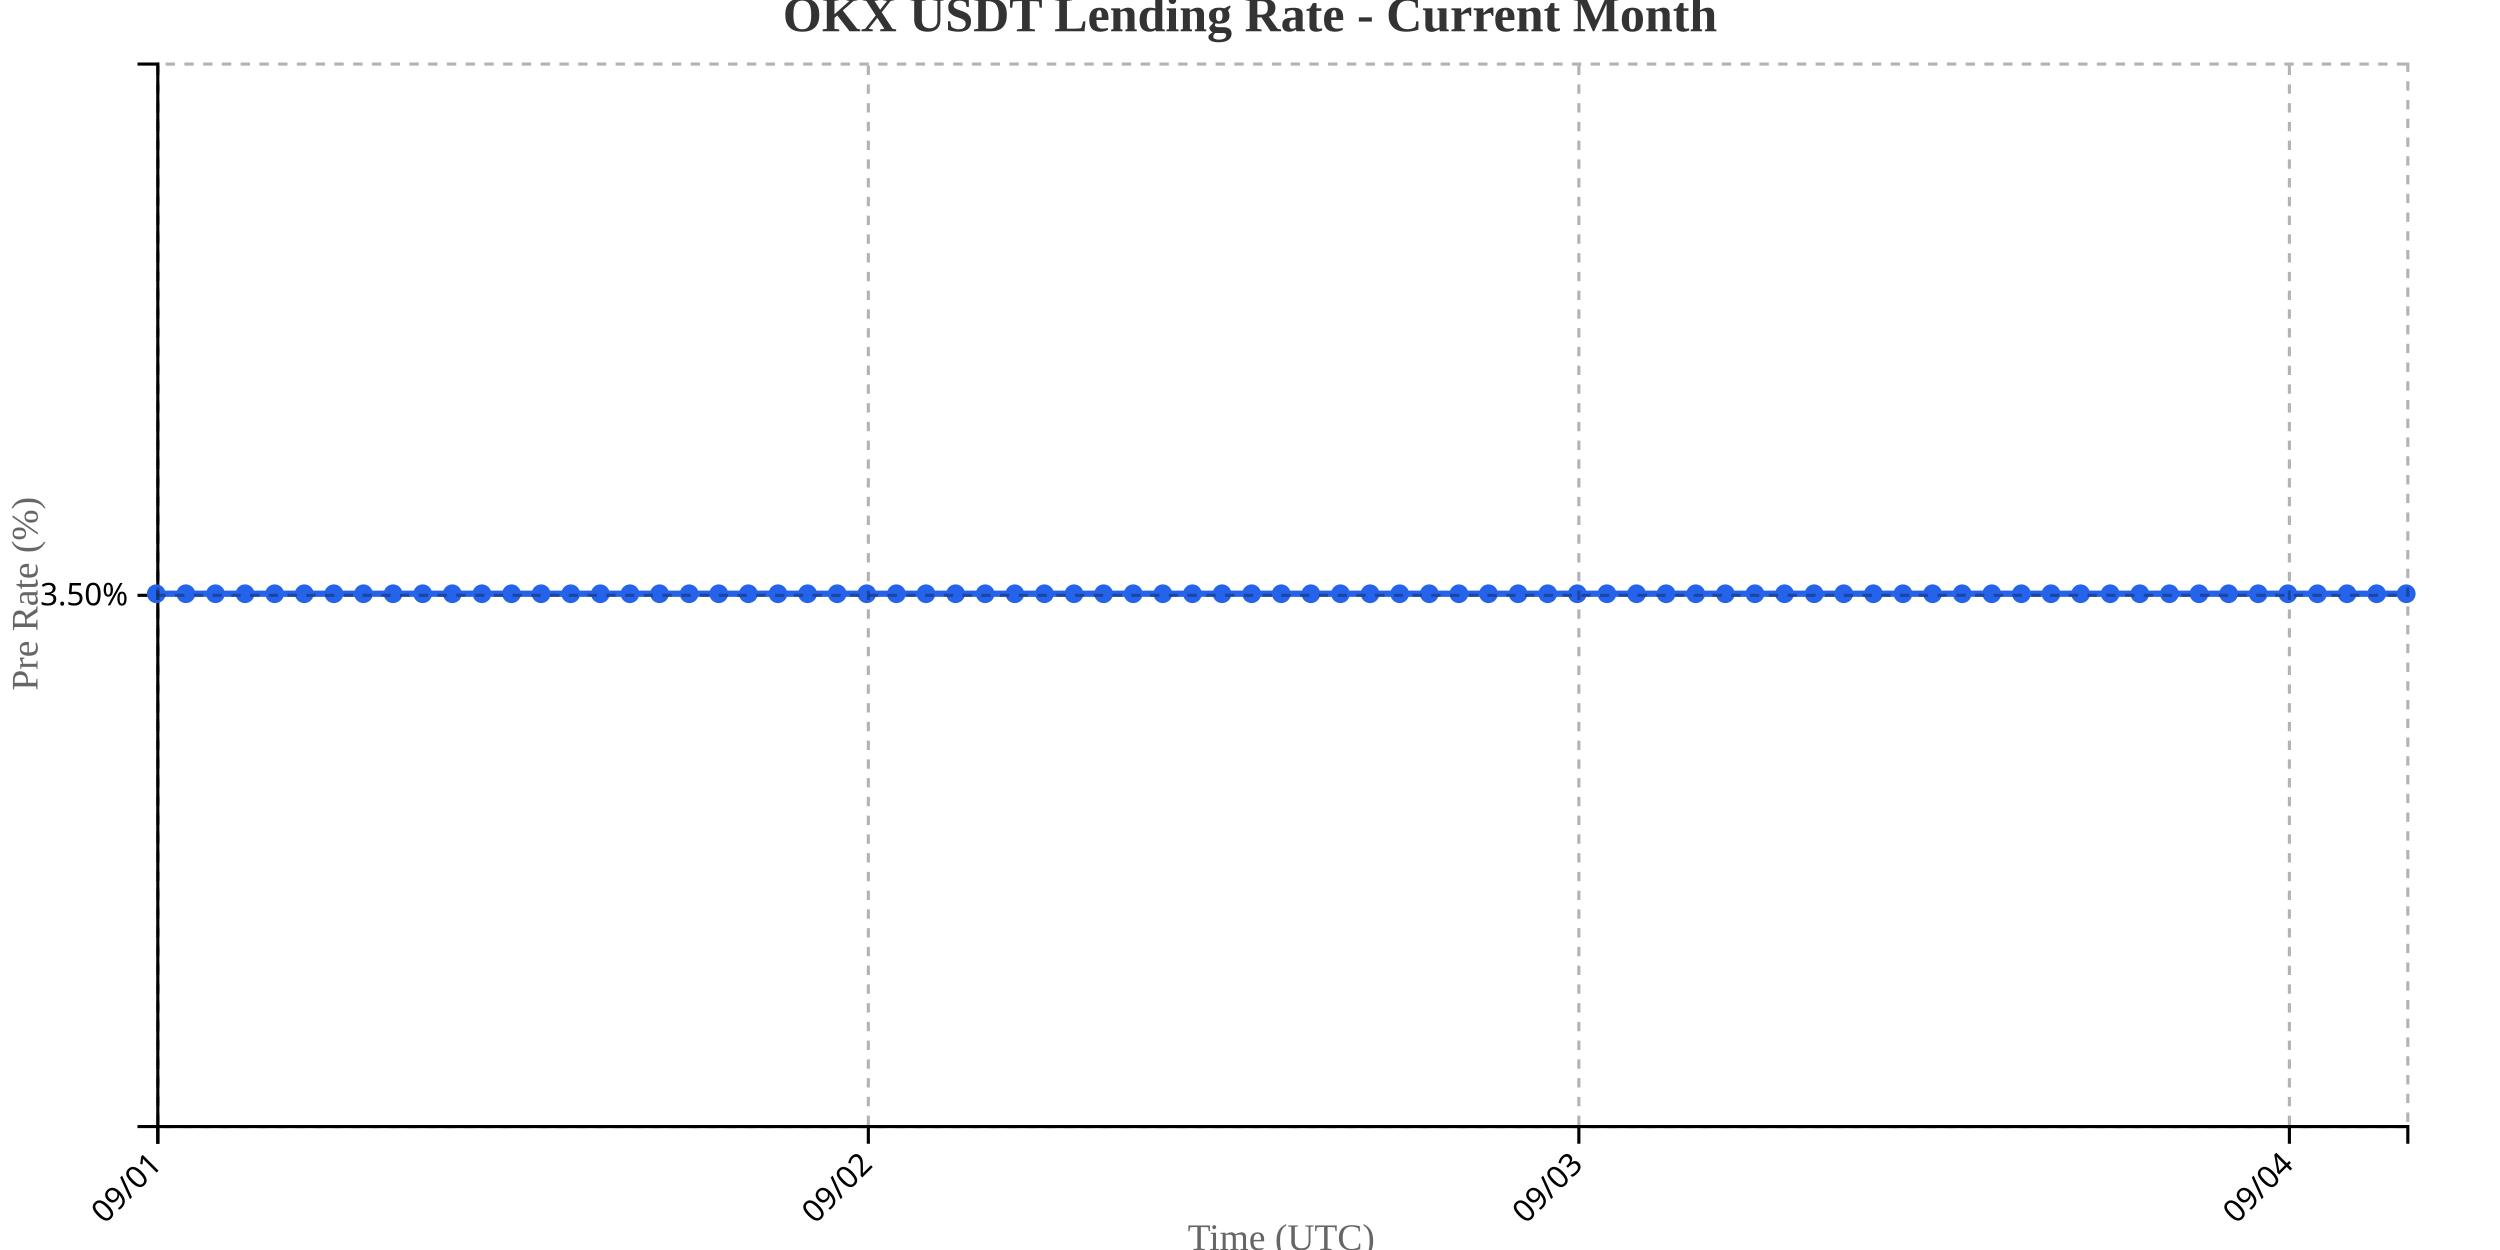
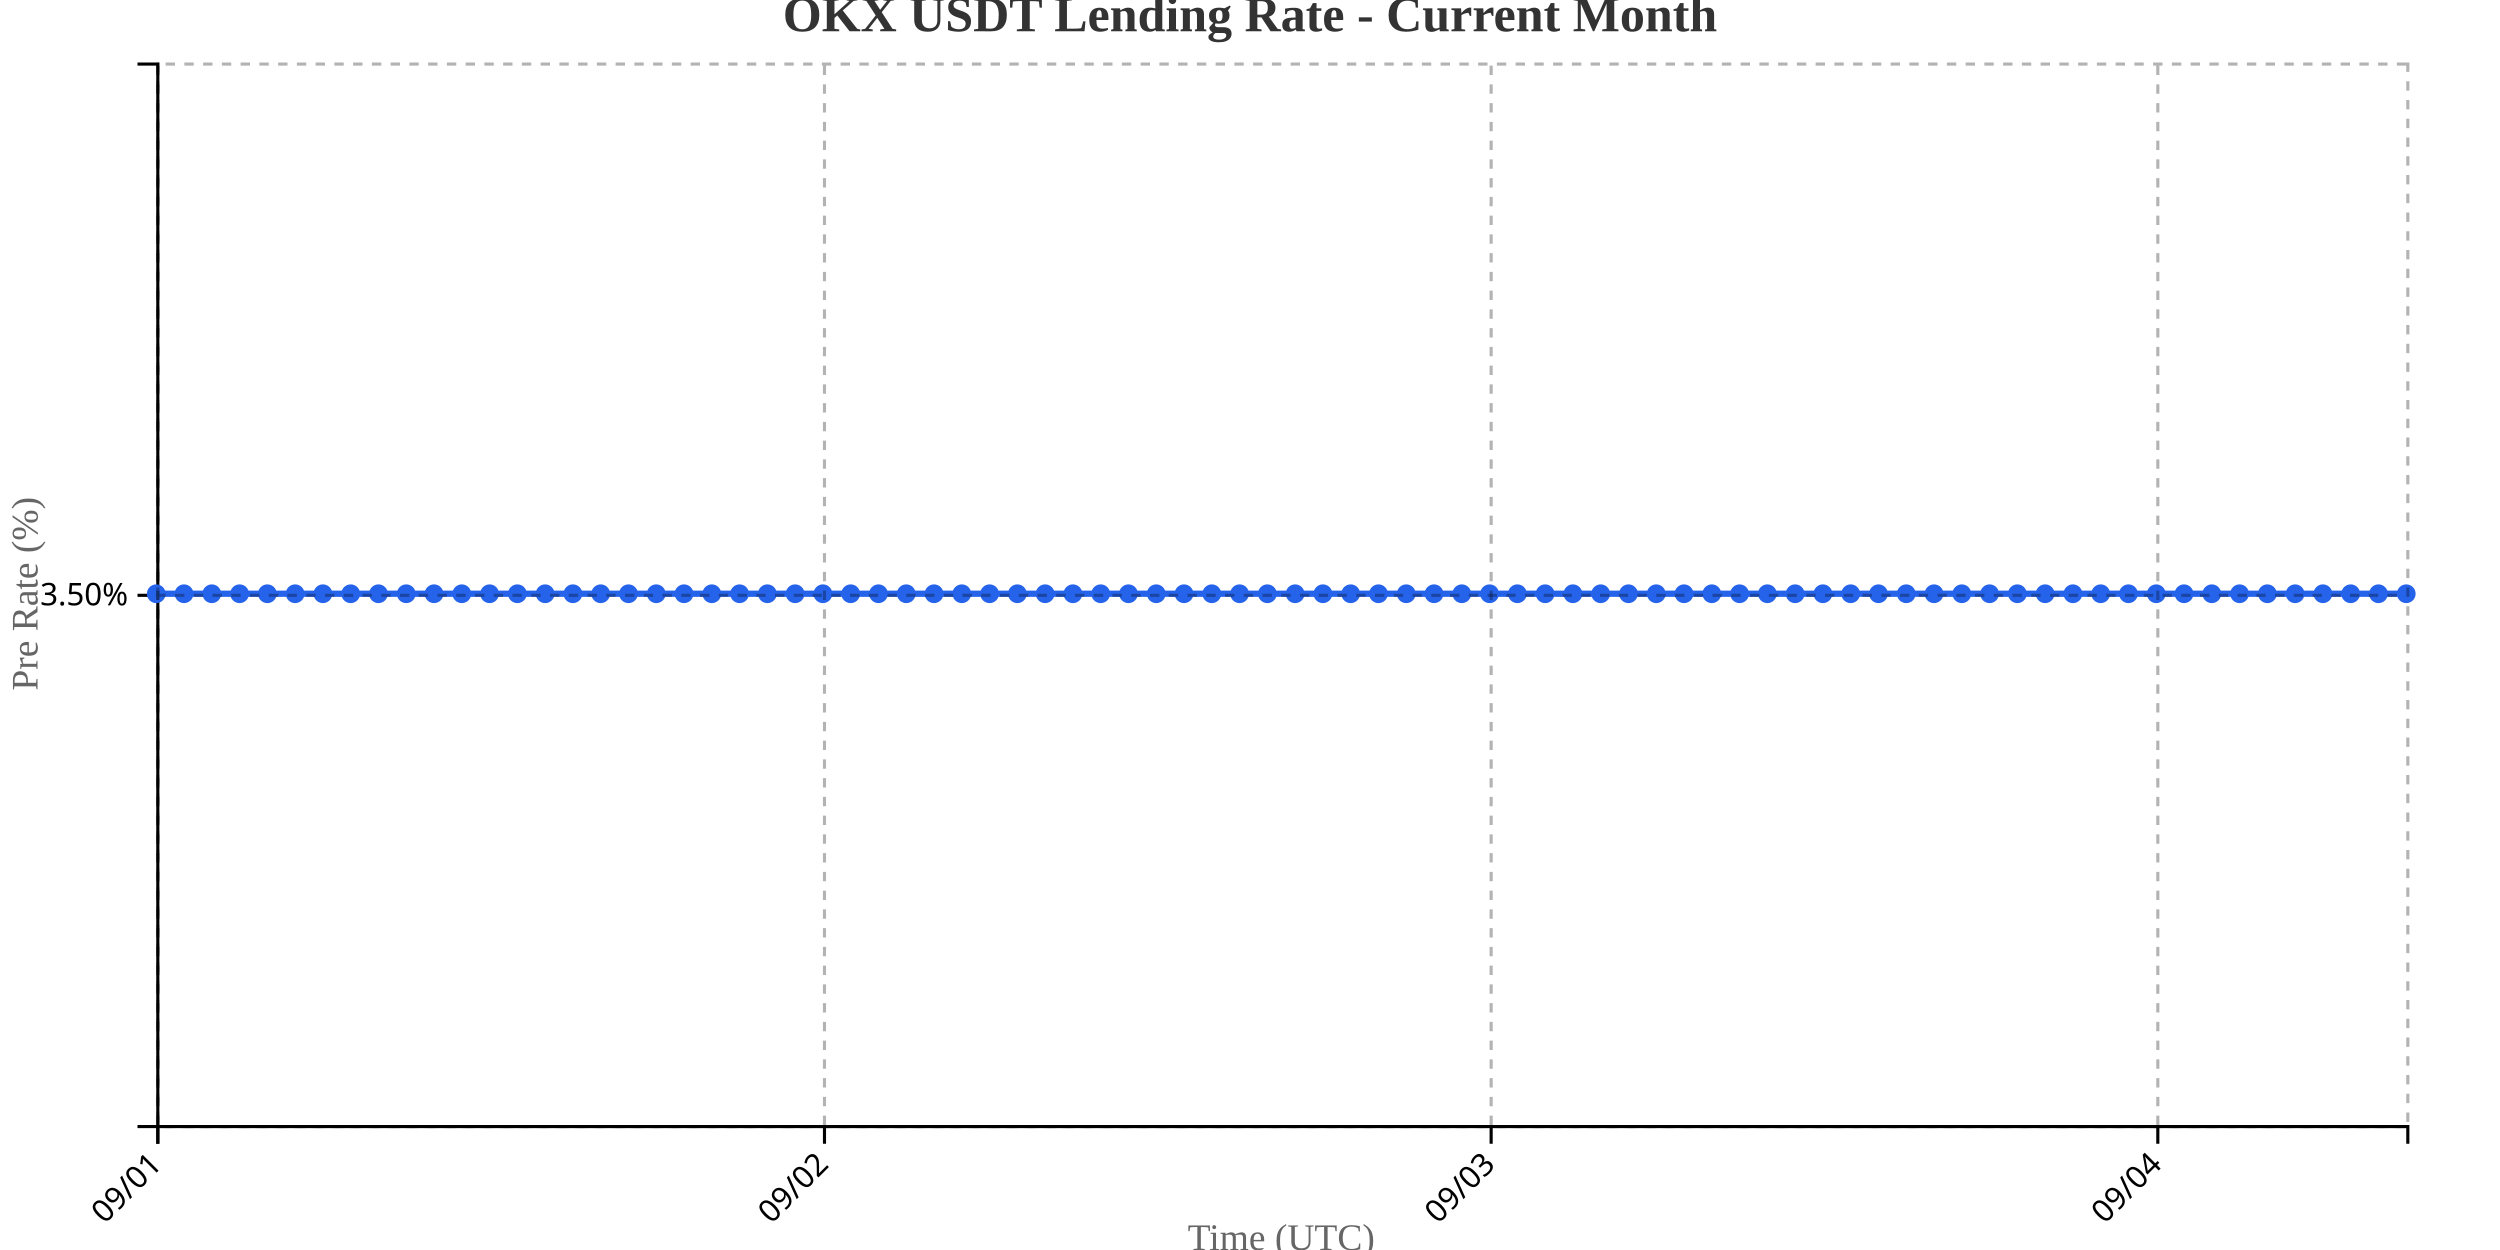
<svg xmlns="http://www.w3.org/2000/svg" width="800" height="400">
  <g transform="translate(50,20)">
    <g transform="translate(0,340)" fill="none" font-size="10" font-family="sans-serif" text-anchor="middle">
      <path class="domain" stroke="currentColor" d="M0.5,6V0.5H720.5V6" />
      <g class="tick" opacity="1" transform="translate(0.5,0)">
        <line stroke="currentColor" y2="6" />
        <text fill="currentColor" y="9" dy=".15em" style="text-anchor: end;" dx="-.8em" transform="rotate(-45)">09/01</text>
      </g>
-       <g class="tick" opacity="1" transform="translate(227.8684,0)">
+       <g class="tick" opacity="1" transform="translate(213.8333,0)">
        <line stroke="currentColor" y2="6" />
        <text fill="currentColor" y="9" dy=".15em" style="text-anchor: end;" dx="-.8em" transform="rotate(-45)">09/02</text>
      </g>
-       <g class="tick" opacity="1" transform="translate(455.2368,0)">
+       <g class="tick" opacity="1" transform="translate(427.1667,0)">
        <line stroke="currentColor" y2="6" />
        <text fill="currentColor" y="9" dy=".15em" style="text-anchor: end;" dx="-.8em" transform="rotate(-45)">09/03</text>
      </g>
-       <g class="tick" opacity="1" transform="translate(682.6053,0)">
+       <g class="tick" opacity="1" transform="translate(640.5,0)">
        <line stroke="currentColor" y2="6" />
        <text fill="currentColor" y="9" dy=".15em" style="text-anchor: end;" dx="-.8em" transform="rotate(-45)">09/04</text>
      </g>
    </g>
    <g fill="none" font-size="10" font-family="sans-serif" text-anchor="end">
      <path class="domain" stroke="currentColor" d="M-6,340.5H0.5V0.5H-6" />
      <g class="tick" opacity="1" transform="translate(0,170.5)">
        <line stroke="currentColor" x2="-6" />
        <text fill="currentColor" x="-9" dy="0.32em">3.50%</text>
      </g>
    </g>
    <text transform="rotate(-90)" y="-50" x="-170" dy="1em" style="text-anchor: middle; font-size: 12px; fill: #666;">Pre Rate (%)</text>
    <text transform="translate(360, 380)" style="text-anchor: middle; font-size: 12px; fill: #666;">Time (UTC)</text>
-     <path fill="none" stroke="#2563eb" stroke-width="2" d="M0,170C3.158,170,6.316,170,9.474,170C12.632,170,15.789,170,18.947,170C22.105,170,25.263,170,28.421,170C31.579,170,34.737,170,37.895,170C41.053,170,44.211,170,47.368,170C50.526,170,53.684,170,56.842,170C60,170,63.158,170,66.316,170C69.474,170,72.632,170,75.789,170C78.947,170,82.105,170,85.263,170C88.421,170,91.579,170,94.737,170C97.895,170,101.053,170,104.211,170C107.368,170,110.526,170,113.684,170C116.842,170,120,170,123.158,170C126.316,170,129.474,170,132.632,170C135.789,170,138.947,170,142.105,170C145.263,170,148.421,170,151.579,170C154.737,170,157.895,170,161.053,170C164.211,170,167.368,170,170.526,170C173.684,170,176.842,170,180,170C183.158,170,186.316,170,189.474,170C192.632,170,195.789,170,198.947,170C202.105,170,205.263,170,208.421,170C211.579,170,214.737,170,217.895,170C221.053,170,224.211,170,227.368,170C230.526,170,233.684,170,236.842,170C240,170,243.158,170,246.316,170C249.474,170,252.632,170,255.789,170C258.947,170,262.105,170,265.263,170C268.421,170,271.579,170,274.737,170C277.895,170,281.053,170,284.211,170C287.368,170,290.526,170,293.684,170C296.842,170,300,170,303.158,170C306.316,170,309.474,170,312.632,170C315.789,170,318.947,170,322.105,170C325.263,170,328.421,170,331.579,170C334.737,170,337.895,170,341.053,170C344.211,170,347.368,170,350.526,170C353.684,170,356.842,170,360,170C363.158,170,366.316,170,369.474,170C372.632,170,375.789,170,378.947,170C382.105,170,385.263,170,388.421,170C391.579,170,394.737,170,397.895,170C401.053,170,404.211,170,407.368,170C410.526,170,413.684,170,416.842,170C420,170,423.158,170,426.316,170C429.474,170,432.632,170,435.789,170C438.947,170,442.105,170,445.263,170C448.421,170,451.579,170,454.737,170C457.895,170,461.053,170,464.211,170C467.368,170,470.526,170,473.684,170C476.842,170,480,170,483.158,170C486.316,170,489.474,170,492.632,170C495.789,170,498.947,170,502.105,170C505.263,170,508.421,170,511.579,170C514.737,170,517.895,170,521.053,170C524.211,170,527.368,170,530.526,170C533.684,170,536.842,170,540,170C543.158,170,546.316,170,549.474,170C552.632,170,555.789,170,558.947,170C562.105,170,565.263,170,568.421,170C571.579,170,574.737,170,577.895,170C581.053,170,584.211,170,587.368,170C590.526,170,593.684,170,596.842,170C600,170,603.158,170,606.316,170C609.474,170,612.632,170,615.789,170C618.947,170,622.105,170,625.263,170C628.421,170,631.579,170,634.737,170C637.895,170,641.053,170,644.211,170C647.368,170,650.526,170,653.684,170C656.842,170,660,170,663.158,170C666.316,170,669.474,170,672.632,170C675.789,170,678.947,170,682.105,170C685.263,170,688.421,170,691.579,170C694.737,170,697.895,170,701.053,170C704.211,170,707.368,170,710.526,170C713.684,170,716.842,170,720,170" />
+     <path fill="none" stroke="#2563eb" stroke-width="2" d="M0,170C2.963,170,5.926,170,8.889,170C11.852,170,14.815,170,17.778,170C20.741,170,23.704,170,26.667,170C29.63,170,32.593,170,35.556,170C38.519,170,41.481,170,44.444,170C47.407,170,50.37,170,53.333,170C56.296,170,59.259,170,62.222,170C65.185,170,68.148,170,71.111,170C74.074,170,77.037,170,80,170C82.963,170,85.926,170,88.889,170C91.852,170,94.815,170,97.778,170C100.741,170,103.704,170,106.667,170C109.63,170,112.593,170,115.556,170C118.519,170,121.481,170,124.444,170C127.407,170,130.37,170,133.333,170C136.296,170,139.259,170,142.222,170C145.185,170,148.148,170,151.111,170C154.074,170,157.037,170,160,170C162.963,170,165.926,170,168.889,170C171.852,170,174.815,170,177.778,170C180.741,170,183.704,170,186.667,170C189.63,170,192.593,170,195.556,170C198.519,170,201.481,170,204.444,170C207.407,170,210.37,170,213.333,170C216.296,170,219.259,170,222.222,170C225.185,170,228.148,170,231.111,170C234.074,170,237.037,170,240,170C242.963,170,245.926,170,248.889,170C251.852,170,254.815,170,257.778,170C260.741,170,263.704,170,266.667,170C269.63,170,272.593,170,275.556,170C278.519,170,281.481,170,284.444,170C287.407,170,290.37,170,293.333,170C296.296,170,299.259,170,302.222,170C305.185,170,308.148,170,311.111,170C314.074,170,317.037,170,320,170C322.963,170,325.926,170,328.889,170C331.852,170,334.815,170,337.778,170C340.741,170,343.704,170,346.667,170C349.63,170,352.593,170,355.556,170C358.519,170,361.481,170,364.444,170C367.407,170,370.37,170,373.333,170C376.296,170,379.259,170,382.222,170C385.185,170,388.148,170,391.111,170C394.074,170,397.037,170,400,170C402.963,170,405.926,170,408.889,170C411.852,170,414.815,170,417.778,170C420.741,170,423.704,170,426.667,170C429.63,170,432.593,170,435.556,170C438.519,170,441.481,170,444.444,170C447.407,170,450.37,170,453.333,170C456.296,170,459.259,170,462.222,170C465.185,170,468.148,170,471.111,170C474.074,170,477.037,170,480,170C482.963,170,485.926,170,488.889,170C491.852,170,494.815,170,497.778,170C500.741,170,503.704,170,506.667,170C509.63,170,512.593,170,515.556,170C518.519,170,521.481,170,524.444,170C527.407,170,530.37,170,533.333,170C536.296,170,539.259,170,542.222,170C545.185,170,548.148,170,551.111,170C554.074,170,557.037,170,560,170C562.963,170,565.926,170,568.889,170C571.852,170,574.815,170,577.778,170C580.741,170,583.704,170,586.667,170C589.63,170,592.593,170,595.556,170C598.519,170,601.481,170,604.444,170C607.407,170,610.37,170,613.333,170C616.296,170,619.259,170,622.222,170C625.185,170,628.148,170,631.111,170C634.074,170,637.037,170,640,170C642.963,170,645.926,170,648.889,170C651.852,170,654.815,170,657.778,170C660.741,170,663.704,170,666.667,170C669.63,170,672.593,170,675.556,170C678.519,170,681.481,170,684.444,170C687.407,170,690.37,170,693.333,170C696.296,170,699.259,170,702.222,170C705.185,170,708.148,170,711.111,170C714.074,170,717.037,170,720,170" />
    <circle class="dot" cx="0" cy="170" r="3" fill="#2563eb" />
-     <circle class="dot" cx="9.474" cy="170" r="3" fill="#2563eb" />
-     <circle class="dot" cx="18.947" cy="170" r="3" fill="#2563eb" />
-     <circle class="dot" cx="28.421" cy="170" r="3" fill="#2563eb" />
-     <circle class="dot" cx="37.895" cy="170" r="3" fill="#2563eb" />
-     <circle class="dot" cx="47.368" cy="170" r="3" fill="#2563eb" />
-     <circle class="dot" cx="56.842" cy="170" r="3" fill="#2563eb" />
-     <circle class="dot" cx="66.316" cy="170" r="3" fill="#2563eb" />
-     <circle class="dot" cx="75.789" cy="170" r="3" fill="#2563eb" />
-     <circle class="dot" cx="85.263" cy="170" r="3" fill="#2563eb" />
-     <circle class="dot" cx="94.737" cy="170" r="3" fill="#2563eb" />
-     <circle class="dot" cx="104.211" cy="170" r="3" fill="#2563eb" />
-     <circle class="dot" cx="113.684" cy="170" r="3" fill="#2563eb" />
-     <circle class="dot" cx="123.158" cy="170" r="3" fill="#2563eb" />
-     <circle class="dot" cx="132.632" cy="170" r="3" fill="#2563eb" />
-     <circle class="dot" cx="142.105" cy="170" r="3" fill="#2563eb" />
-     <circle class="dot" cx="151.579" cy="170" r="3" fill="#2563eb" />
-     <circle class="dot" cx="161.053" cy="170" r="3" fill="#2563eb" />
-     <circle class="dot" cx="170.526" cy="170" r="3" fill="#2563eb" />
-     <circle class="dot" cx="180" cy="170" r="3" fill="#2563eb" />
-     <circle class="dot" cx="189.474" cy="170" r="3" fill="#2563eb" />
-     <circle class="dot" cx="198.947" cy="170" r="3" fill="#2563eb" />
-     <circle class="dot" cx="208.421" cy="170" r="3" fill="#2563eb" />
-     <circle class="dot" cx="217.895" cy="170" r="3" fill="#2563eb" />
-     <circle class="dot" cx="227.368" cy="170" r="3" fill="#2563eb" />
-     <circle class="dot" cx="236.842" cy="170" r="3" fill="#2563eb" />
-     <circle class="dot" cx="246.316" cy="170" r="3" fill="#2563eb" />
-     <circle class="dot" cx="255.789" cy="170" r="3" fill="#2563eb" />
-     <circle class="dot" cx="265.263" cy="170" r="3" fill="#2563eb" />
-     <circle class="dot" cx="274.737" cy="170" r="3" fill="#2563eb" />
-     <circle class="dot" cx="284.211" cy="170" r="3" fill="#2563eb" />
-     <circle class="dot" cx="293.684" cy="170" r="3" fill="#2563eb" />
-     <circle class="dot" cx="303.158" cy="170" r="3" fill="#2563eb" />
-     <circle class="dot" cx="312.632" cy="170" r="3" fill="#2563eb" />
-     <circle class="dot" cx="322.105" cy="170" r="3" fill="#2563eb" />
-     <circle class="dot" cx="331.579" cy="170" r="3" fill="#2563eb" />
-     <circle class="dot" cx="341.053" cy="170" r="3" fill="#2563eb" />
-     <circle class="dot" cx="350.526" cy="170" r="3" fill="#2563eb" />
-     <circle class="dot" cx="360" cy="170" r="3" fill="#2563eb" />
-     <circle class="dot" cx="369.474" cy="170" r="3" fill="#2563eb" />
-     <circle class="dot" cx="378.947" cy="170" r="3" fill="#2563eb" />
-     <circle class="dot" cx="388.421" cy="170" r="3" fill="#2563eb" />
-     <circle class="dot" cx="397.895" cy="170" r="3" fill="#2563eb" />
-     <circle class="dot" cx="407.368" cy="170" r="3" fill="#2563eb" />
-     <circle class="dot" cx="416.842" cy="170" r="3" fill="#2563eb" />
-     <circle class="dot" cx="426.316" cy="170" r="3" fill="#2563eb" />
-     <circle class="dot" cx="435.789" cy="170" r="3" fill="#2563eb" />
-     <circle class="dot" cx="445.263" cy="170" r="3" fill="#2563eb" />
-     <circle class="dot" cx="454.737" cy="170" r="3" fill="#2563eb" />
-     <circle class="dot" cx="464.211" cy="170" r="3" fill="#2563eb" />
-     <circle class="dot" cx="473.684" cy="170" r="3" fill="#2563eb" />
-     <circle class="dot" cx="483.158" cy="170" r="3" fill="#2563eb" />
-     <circle class="dot" cx="492.632" cy="170" r="3" fill="#2563eb" />
-     <circle class="dot" cx="502.105" cy="170" r="3" fill="#2563eb" />
-     <circle class="dot" cx="511.579" cy="170" r="3" fill="#2563eb" />
-     <circle class="dot" cx="521.053" cy="170" r="3" fill="#2563eb" />
-     <circle class="dot" cx="530.526" cy="170" r="3" fill="#2563eb" />
-     <circle class="dot" cx="540" cy="170" r="3" fill="#2563eb" />
-     <circle class="dot" cx="549.474" cy="170" r="3" fill="#2563eb" />
-     <circle class="dot" cx="558.947" cy="170" r="3" fill="#2563eb" />
-     <circle class="dot" cx="568.421" cy="170" r="3" fill="#2563eb" />
-     <circle class="dot" cx="577.895" cy="170" r="3" fill="#2563eb" />
-     <circle class="dot" cx="587.368" cy="170" r="3" fill="#2563eb" />
-     <circle class="dot" cx="596.842" cy="170" r="3" fill="#2563eb" />
-     <circle class="dot" cx="606.316" cy="170" r="3" fill="#2563eb" />
-     <circle class="dot" cx="615.789" cy="170" r="3" fill="#2563eb" />
-     <circle class="dot" cx="625.263" cy="170" r="3" fill="#2563eb" />
-     <circle class="dot" cx="634.737" cy="170" r="3" fill="#2563eb" />
-     <circle class="dot" cx="644.211" cy="170" r="3" fill="#2563eb" />
-     <circle class="dot" cx="653.684" cy="170" r="3" fill="#2563eb" />
-     <circle class="dot" cx="663.158" cy="170" r="3" fill="#2563eb" />
-     <circle class="dot" cx="672.632" cy="170" r="3" fill="#2563eb" />
-     <circle class="dot" cx="682.105" cy="170" r="3" fill="#2563eb" />
-     <circle class="dot" cx="691.579" cy="170" r="3" fill="#2563eb" />
-     <circle class="dot" cx="701.053" cy="170" r="3" fill="#2563eb" />
-     <circle class="dot" cx="710.526" cy="170" r="3" fill="#2563eb" />
+     <circle class="dot" cx="8.889" cy="170" r="3" fill="#2563eb" />
+     <circle class="dot" cx="17.778" cy="170" r="3" fill="#2563eb" />
+     <circle class="dot" cx="26.667" cy="170" r="3" fill="#2563eb" />
+     <circle class="dot" cx="35.556" cy="170" r="3" fill="#2563eb" />
+     <circle class="dot" cx="44.444" cy="170" r="3" fill="#2563eb" />
+     <circle class="dot" cx="53.333" cy="170" r="3" fill="#2563eb" />
+     <circle class="dot" cx="62.222" cy="170" r="3" fill="#2563eb" />
+     <circle class="dot" cx="71.111" cy="170" r="3" fill="#2563eb" />
+     <circle class="dot" cx="80" cy="170" r="3" fill="#2563eb" />
+     <circle class="dot" cx="88.889" cy="170" r="3" fill="#2563eb" />
+     <circle class="dot" cx="97.778" cy="170" r="3" fill="#2563eb" />
+     <circle class="dot" cx="106.667" cy="170" r="3" fill="#2563eb" />
+     <circle class="dot" cx="115.556" cy="170" r="3" fill="#2563eb" />
+     <circle class="dot" cx="124.444" cy="170" r="3" fill="#2563eb" />
+     <circle class="dot" cx="133.333" cy="170" r="3" fill="#2563eb" />
+     <circle class="dot" cx="142.222" cy="170" r="3" fill="#2563eb" />
+     <circle class="dot" cx="151.111" cy="170" r="3" fill="#2563eb" />
+     <circle class="dot" cx="160" cy="170" r="3" fill="#2563eb" />
+     <circle class="dot" cx="168.889" cy="170" r="3" fill="#2563eb" />
+     <circle class="dot" cx="177.778" cy="170" r="3" fill="#2563eb" />
+     <circle class="dot" cx="186.667" cy="170" r="3" fill="#2563eb" />
+     <circle class="dot" cx="195.556" cy="170" r="3" fill="#2563eb" />
+     <circle class="dot" cx="204.444" cy="170" r="3" fill="#2563eb" />
+     <circle class="dot" cx="213.333" cy="170" r="3" fill="#2563eb" />
+     <circle class="dot" cx="222.222" cy="170" r="3" fill="#2563eb" />
+     <circle class="dot" cx="231.111" cy="170" r="3" fill="#2563eb" />
+     <circle class="dot" cx="240" cy="170" r="3" fill="#2563eb" />
+     <circle class="dot" cx="248.889" cy="170" r="3" fill="#2563eb" />
+     <circle class="dot" cx="257.778" cy="170" r="3" fill="#2563eb" />
+     <circle class="dot" cx="266.667" cy="170" r="3" fill="#2563eb" />
+     <circle class="dot" cx="275.556" cy="170" r="3" fill="#2563eb" />
+     <circle class="dot" cx="284.444" cy="170" r="3" fill="#2563eb" />
+     <circle class="dot" cx="293.333" cy="170" r="3" fill="#2563eb" />
+     <circle class="dot" cx="302.222" cy="170" r="3" fill="#2563eb" />
+     <circle class="dot" cx="311.111" cy="170" r="3" fill="#2563eb" />
+     <circle class="dot" cx="320" cy="170" r="3" fill="#2563eb" />
+     <circle class="dot" cx="328.889" cy="170" r="3" fill="#2563eb" />
+     <circle class="dot" cx="337.778" cy="170" r="3" fill="#2563eb" />
+     <circle class="dot" cx="346.667" cy="170" r="3" fill="#2563eb" />
+     <circle class="dot" cx="355.556" cy="170" r="3" fill="#2563eb" />
+     <circle class="dot" cx="364.444" cy="170" r="3" fill="#2563eb" />
+     <circle class="dot" cx="373.333" cy="170" r="3" fill="#2563eb" />
+     <circle class="dot" cx="382.222" cy="170" r="3" fill="#2563eb" />
+     <circle class="dot" cx="391.111" cy="170" r="3" fill="#2563eb" />
+     <circle class="dot" cx="400" cy="170" r="3" fill="#2563eb" />
+     <circle class="dot" cx="408.889" cy="170" r="3" fill="#2563eb" />
+     <circle class="dot" cx="417.778" cy="170" r="3" fill="#2563eb" />
+     <circle class="dot" cx="426.667" cy="170" r="3" fill="#2563eb" />
+     <circle class="dot" cx="435.556" cy="170" r="3" fill="#2563eb" />
+     <circle class="dot" cx="444.444" cy="170" r="3" fill="#2563eb" />
+     <circle class="dot" cx="453.333" cy="170" r="3" fill="#2563eb" />
+     <circle class="dot" cx="462.222" cy="170" r="3" fill="#2563eb" />
+     <circle class="dot" cx="471.111" cy="170" r="3" fill="#2563eb" />
+     <circle class="dot" cx="480" cy="170" r="3" fill="#2563eb" />
+     <circle class="dot" cx="488.889" cy="170" r="3" fill="#2563eb" />
+     <circle class="dot" cx="497.778" cy="170" r="3" fill="#2563eb" />
+     <circle class="dot" cx="506.667" cy="170" r="3" fill="#2563eb" />
+     <circle class="dot" cx="515.556" cy="170" r="3" fill="#2563eb" />
+     <circle class="dot" cx="524.444" cy="170" r="3" fill="#2563eb" />
+     <circle class="dot" cx="533.333" cy="170" r="3" fill="#2563eb" />
+     <circle class="dot" cx="542.222" cy="170" r="3" fill="#2563eb" />
+     <circle class="dot" cx="551.111" cy="170" r="3" fill="#2563eb" />
+     <circle class="dot" cx="560" cy="170" r="3" fill="#2563eb" />
+     <circle class="dot" cx="568.889" cy="170" r="3" fill="#2563eb" />
+     <circle class="dot" cx="577.778" cy="170" r="3" fill="#2563eb" />
+     <circle class="dot" cx="586.667" cy="170" r="3" fill="#2563eb" />
+     <circle class="dot" cx="595.556" cy="170" r="3" fill="#2563eb" />
+     <circle class="dot" cx="604.444" cy="170" r="3" fill="#2563eb" />
+     <circle class="dot" cx="613.333" cy="170" r="3" fill="#2563eb" />
+     <circle class="dot" cx="622.222" cy="170" r="3" fill="#2563eb" />
+     <circle class="dot" cx="631.111" cy="170" r="3" fill="#2563eb" />
+     <circle class="dot" cx="640" cy="170" r="3" fill="#2563eb" />
+     <circle class="dot" cx="648.889" cy="170" r="3" fill="#2563eb" />
+     <circle class="dot" cx="657.778" cy="170" r="3" fill="#2563eb" />
+     <circle class="dot" cx="666.667" cy="170" r="3" fill="#2563eb" />
+     <circle class="dot" cx="675.556" cy="170" r="3" fill="#2563eb" />
+     <circle class="dot" cx="684.444" cy="170" r="3" fill="#2563eb" />
+     <circle class="dot" cx="693.333" cy="170" r="3" fill="#2563eb" />
+     <circle class="dot" cx="702.222" cy="170" r="3" fill="#2563eb" />
+     <circle class="dot" cx="711.111" cy="170" r="3" fill="#2563eb" />
    <circle class="dot" cx="720" cy="170" r="3" fill="#2563eb" />
    <g class="grid" transform="translate(0,340)" fill="none" font-size="10" font-family="sans-serif" text-anchor="middle" style="stroke-dasharray: 3,3; opacity: 0.3;">
      <path class="domain" stroke="currentColor" d="M0.5,-340V0.5H720.5V-340" />
      <g class="tick" opacity="1" transform="translate(0.5,0)">
        <line stroke="currentColor" y2="-340" />
        <text fill="currentColor" y="3" dy="0.71em" />
      </g>
-       <g class="tick" opacity="1" transform="translate(227.8684,0)">
+       <g class="tick" opacity="1" transform="translate(213.8333,0)">
        <line stroke="currentColor" y2="-340" />
        <text fill="currentColor" y="3" dy="0.71em" />
      </g>
-       <g class="tick" opacity="1" transform="translate(455.2368,0)">
+       <g class="tick" opacity="1" transform="translate(427.1667,0)">
        <line stroke="currentColor" y2="-340" />
        <text fill="currentColor" y="3" dy="0.71em" />
      </g>
-       <g class="tick" opacity="1" transform="translate(682.6053,0)">
+       <g class="tick" opacity="1" transform="translate(640.5,0)">
        <line stroke="currentColor" y2="-340" />
        <text fill="currentColor" y="3" dy="0.71em" />
      </g>
    </g>
    <g class="grid" fill="none" font-size="10" font-family="sans-serif" text-anchor="end" style="stroke-dasharray: 3,3; opacity: 0.3;">
      <path class="domain" stroke="currentColor" d="M720,340.5H0.5V0.5H720" />
      <g class="tick" opacity="1" transform="translate(0,170.5)">
        <line stroke="currentColor" x2="720" />
        <text fill="currentColor" x="-3" dy="0.32em" />
      </g>
    </g>
  </g>
  <text x="400" y="10" text-anchor="middle" style="font-size: 16px; font-weight: bold; fill: #333;">OKX USDT Lending Rate - Current Month</text>
</svg>
